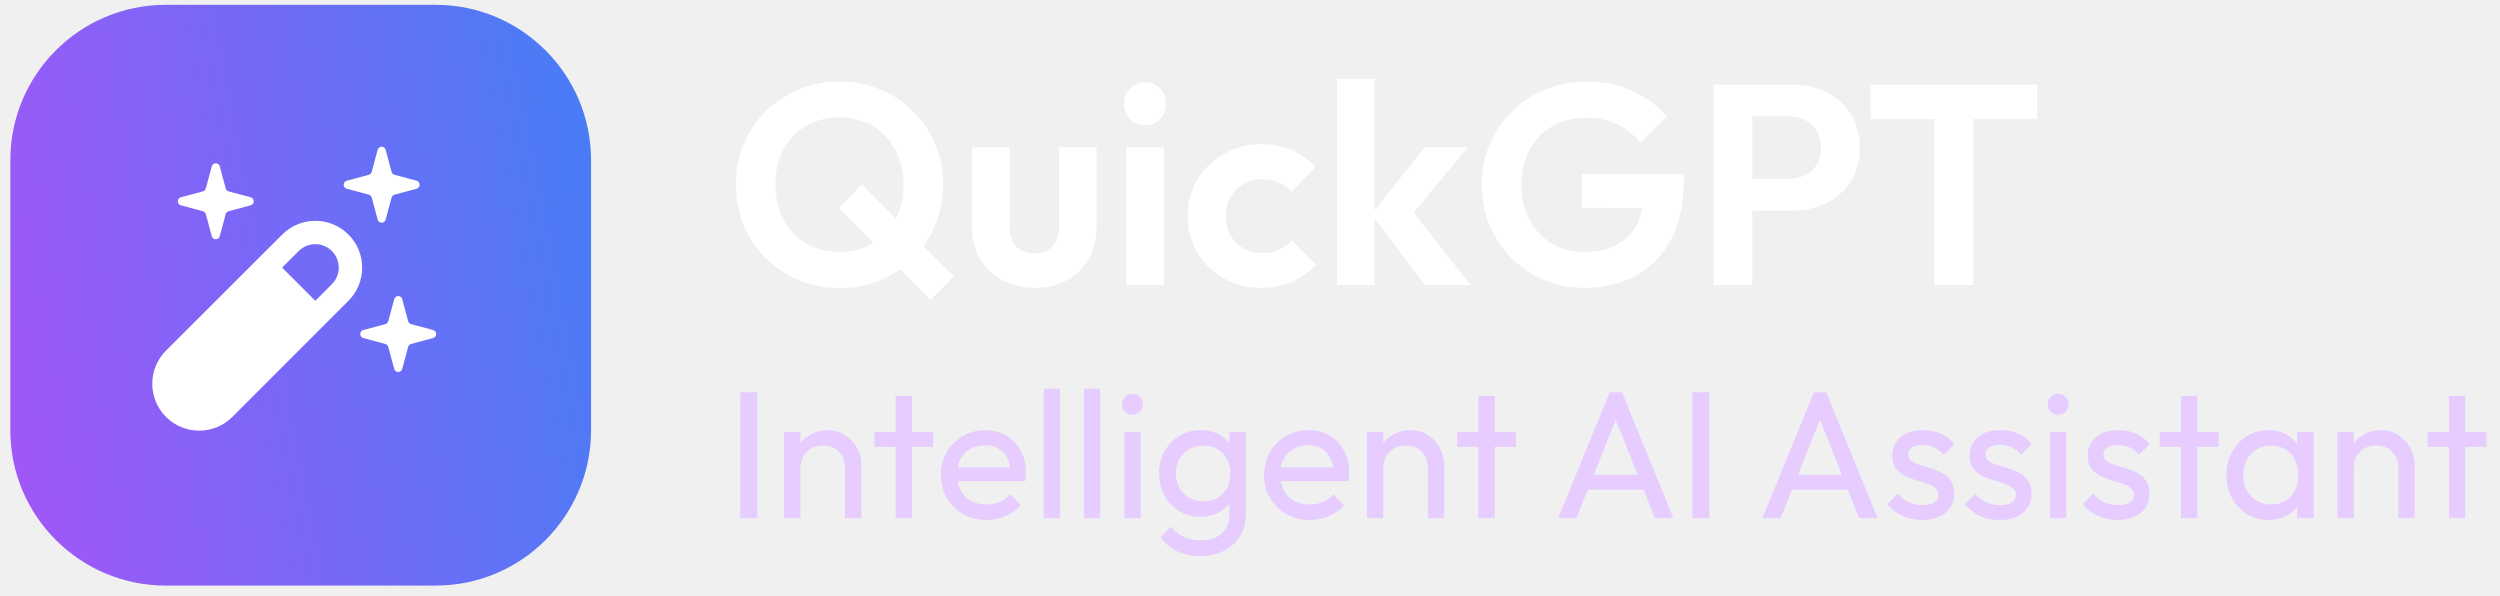
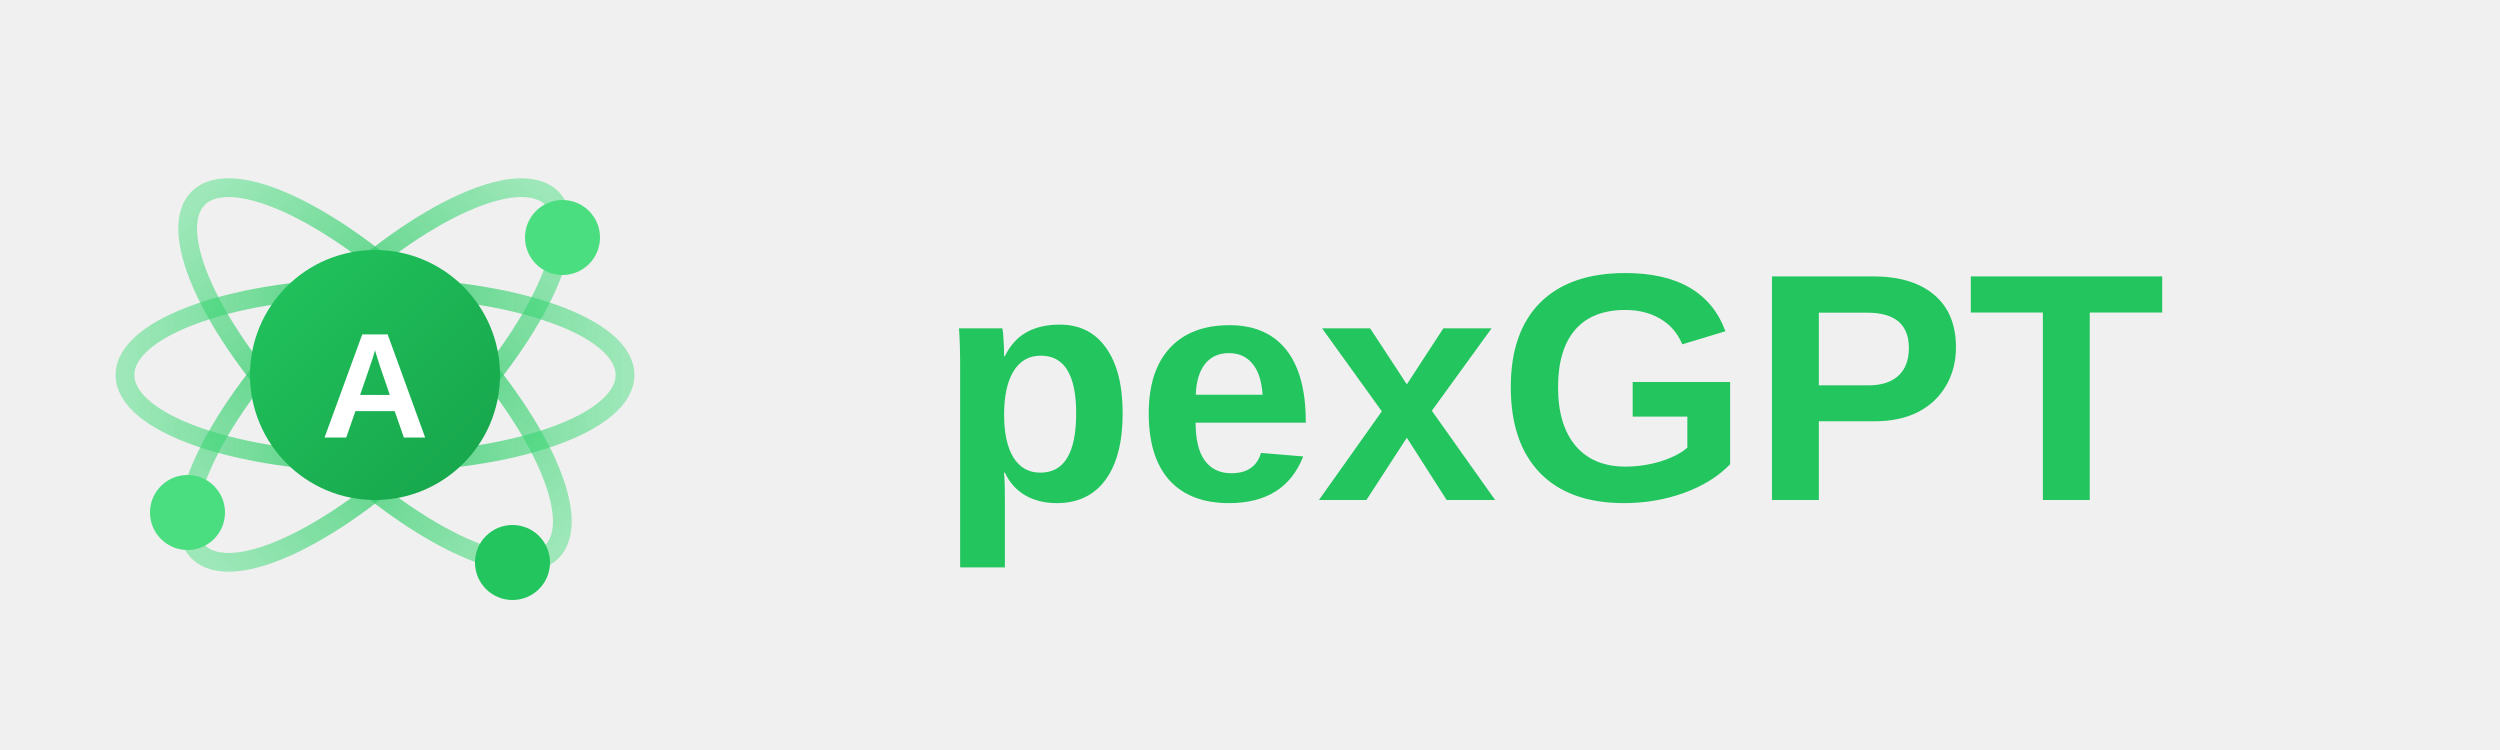
- <svg xmlns="http://www.w3.org/2000/svg" width="193" height="46" viewBox="0 0 193 46" fill="none">
-   <path d="M64.844 22.242C63.715 22.242 62.659 22.037 61.676 21.626C60.708 21.215 59.857 20.651 59.124 19.932C58.391 19.199 57.819 18.348 57.408 17.38C57.012 16.397 56.814 15.349 56.814 14.234C56.814 13.119 57.012 12.085 57.408 11.132C57.819 10.164 58.383 9.321 59.102 8.602C59.835 7.869 60.686 7.304 61.654 6.908C62.622 6.497 63.671 6.292 64.8 6.292C65.929 6.292 66.978 6.497 67.946 6.908C68.914 7.304 69.765 7.869 70.498 8.602C71.231 9.321 71.796 10.164 72.192 11.132C72.603 12.1 72.808 13.141 72.808 14.256C72.808 15.371 72.603 16.412 72.192 17.38C71.796 18.348 71.231 19.199 70.498 19.932C69.779 20.651 68.936 21.215 67.968 21.626C67 22.037 65.959 22.242 64.844 22.242ZM71.818 23.144L64.734 16.06L66.538 14.234L73.644 21.34L71.818 23.144ZM64.8 19.448C65.783 19.448 66.641 19.228 67.374 18.788C68.122 18.348 68.701 17.739 69.112 16.962C69.537 16.185 69.75 15.275 69.75 14.234C69.75 13.471 69.625 12.775 69.376 12.144C69.141 11.513 68.804 10.971 68.364 10.516C67.924 10.047 67.403 9.687 66.802 9.438C66.201 9.189 65.533 9.064 64.8 9.064C63.832 9.064 62.974 9.284 62.226 9.724C61.493 10.149 60.913 10.751 60.488 11.528C60.077 12.305 59.872 13.207 59.872 14.234C59.872 15.011 59.989 15.723 60.224 16.368C60.473 17.013 60.811 17.563 61.236 18.018C61.676 18.473 62.197 18.825 62.798 19.074C63.414 19.323 64.081 19.448 64.8 19.448ZM79.855 22.22C78.916 22.22 78.08 22.022 77.347 21.626C76.628 21.23 76.064 20.68 75.653 19.976C75.242 19.272 75.037 18.458 75.037 17.534V11.374H77.941V17.468C77.941 17.908 78.014 18.289 78.161 18.612C78.308 18.92 78.528 19.155 78.821 19.316C79.114 19.477 79.459 19.558 79.855 19.558C80.456 19.558 80.925 19.375 81.263 19.008C81.6 18.641 81.769 18.128 81.769 17.468V11.374H84.651V17.534C84.651 18.473 84.445 19.294 84.035 19.998C83.639 20.702 83.074 21.252 82.341 21.648C81.622 22.029 80.793 22.22 79.855 22.22ZM86.946 22V11.374H89.85V22L86.946 22ZM88.398 9.658C87.929 9.658 87.54 9.504 87.232 9.196C86.924 8.873 86.77 8.477 86.77 8.008C86.77 7.553 86.924 7.165 87.232 6.842C87.54 6.519 87.929 6.358 88.398 6.358C88.882 6.358 89.271 6.519 89.564 6.842C89.872 7.165 90.026 7.553 90.026 8.008C90.026 8.477 89.872 8.873 89.564 9.196C89.271 9.504 88.882 9.658 88.398 9.658ZM97.419 22.22C96.334 22.22 95.358 21.978 94.493 21.494C93.628 21.01 92.946 20.35 92.447 19.514C91.948 18.678 91.699 17.739 91.699 16.698C91.699 15.642 91.948 14.696 92.447 13.86C92.946 13.024 93.628 12.364 94.493 11.88C95.373 11.381 96.348 11.132 97.419 11.132C98.255 11.132 99.025 11.286 99.729 11.594C100.433 11.902 101.042 12.342 101.555 12.914L99.707 14.784C99.428 14.476 99.091 14.241 98.695 14.08C98.314 13.919 97.888 13.838 97.419 13.838C96.891 13.838 96.414 13.963 95.989 14.212C95.578 14.447 95.248 14.777 94.999 15.202C94.764 15.613 94.647 16.104 94.647 16.676C94.647 17.233 94.764 17.732 94.999 18.172C95.248 18.597 95.578 18.935 95.989 19.184C96.414 19.419 96.891 19.536 97.419 19.536C97.903 19.536 98.336 19.455 98.717 19.294C99.113 19.118 99.45 18.869 99.729 18.546L101.599 20.416C101.056 21.003 100.433 21.45 99.729 21.758C99.025 22.066 98.255 22.22 97.419 22.22ZM110.007 22L105.893 16.522L109.985 11.374H113.307L108.511 17.182L108.621 15.774L113.527 22H110.007ZM103.231 22V6.094H106.113V22H103.231ZM122.312 22.22C121.212 22.22 120.178 22.022 119.21 21.626C118.257 21.215 117.413 20.643 116.68 19.91C115.961 19.177 115.397 18.333 114.986 17.38C114.59 16.412 114.392 15.371 114.392 14.256C114.392 13.127 114.597 12.085 115.008 11.132C115.419 10.164 115.991 9.321 116.724 8.602C117.457 7.869 118.315 7.304 119.298 6.908C120.281 6.497 121.344 6.292 122.488 6.292C123.764 6.292 124.937 6.534 126.008 7.018C127.079 7.487 127.966 8.155 128.67 9.02L126.646 11.044C126.162 10.413 125.561 9.929 124.842 9.592C124.123 9.255 123.331 9.086 122.466 9.086C121.483 9.086 120.611 9.306 119.848 9.746C119.1 10.171 118.513 10.773 118.088 11.55C117.663 12.313 117.45 13.207 117.45 14.234C117.45 15.261 117.655 16.17 118.066 16.962C118.491 17.739 119.063 18.348 119.782 18.788C120.515 19.228 121.351 19.448 122.29 19.448C123.258 19.448 124.087 19.272 124.776 18.92C125.465 18.553 125.993 18.025 126.36 17.336C126.727 16.632 126.91 15.774 126.91 14.762L128.868 16.104L122.114 16.038V13.442H129.99V13.86C129.99 15.708 129.66 17.255 129 18.502C128.34 19.734 127.431 20.665 126.272 21.296C125.128 21.912 123.808 22.22 122.312 22.22ZM134.485 16.258V13.816L138.071 13.816C138.541 13.816 138.966 13.721 139.347 13.53C139.729 13.339 140.029 13.068 140.249 12.716C140.469 12.349 140.579 11.909 140.579 11.396C140.579 10.897 140.469 10.465 140.249 10.098C140.029 9.731 139.729 9.453 139.347 9.262C138.966 9.071 138.541 8.976 138.071 8.976L134.485 8.976V6.534H138.379C139.362 6.534 140.242 6.732 141.019 7.128C141.811 7.524 142.435 8.089 142.889 8.822C143.344 9.541 143.571 10.399 143.571 11.396C143.571 12.393 143.344 13.259 142.889 13.992C142.435 14.711 141.811 15.268 141.019 15.664C140.242 16.06 139.362 16.258 138.379 16.258H134.485ZM132.285 22V6.534H135.277V22H132.285ZM149.326 22V6.864H152.34V22L149.326 22ZM144.398 9.196V6.534H157.268V9.196H144.398Z" fill="white" />
-   <path d="M57.148 40V30.284H58.464V40H57.148ZM65.237 40V36.122C65.237 35.618 65.079 35.203 64.761 34.876C64.444 34.549 64.033 34.386 63.529 34.386C63.193 34.386 62.895 34.461 62.633 34.61C62.372 34.759 62.167 34.965 62.017 35.226C61.868 35.487 61.793 35.786 61.793 36.122L61.275 35.828C61.275 35.324 61.387 34.876 61.611 34.484C61.835 34.092 62.148 33.784 62.549 33.56C62.951 33.327 63.403 33.21 63.907 33.21C64.411 33.21 64.855 33.336 65.237 33.588C65.629 33.84 65.937 34.171 66.161 34.582C66.385 34.983 66.497 35.413 66.497 35.87V40H65.237ZM60.533 40V33.35H61.793V40H60.533ZM69.143 40V30.564H70.403V40H69.143ZM67.505 34.498V33.35H72.041V34.498H67.505ZM76.15 40.14C75.488 40.14 74.891 39.991 74.359 39.692C73.826 39.384 73.406 38.969 73.099 38.446C72.79 37.923 72.636 37.331 72.636 36.668C72.636 36.015 72.786 35.427 73.085 34.904C73.392 34.381 73.803 33.971 74.317 33.672C74.839 33.364 75.422 33.21 76.067 33.21C76.683 33.21 77.224 33.35 77.691 33.63C78.166 33.91 78.535 34.297 78.796 34.792C79.067 35.287 79.203 35.847 79.203 36.472C79.203 36.565 79.198 36.668 79.189 36.78C79.179 36.883 79.16 37.004 79.132 37.144H73.519V36.094H78.46L77.999 36.5C77.999 36.052 77.919 35.674 77.76 35.366C77.602 35.049 77.378 34.806 77.088 34.638C76.799 34.461 76.449 34.372 76.038 34.372C75.609 34.372 75.231 34.465 74.904 34.652C74.578 34.839 74.326 35.1 74.148 35.436C73.971 35.772 73.882 36.169 73.882 36.626C73.882 37.093 73.976 37.503 74.162 37.858C74.349 38.203 74.615 38.474 74.96 38.67C75.306 38.857 75.703 38.95 76.15 38.95C76.524 38.95 76.865 38.885 77.172 38.754C77.49 38.623 77.76 38.427 77.984 38.166L78.796 38.992C78.479 39.365 78.087 39.65 77.621 39.846C77.163 40.042 76.673 40.14 76.15 40.14ZM80.576 40V30.004H81.836V40H80.576ZM83.68 40V30.004H84.94V40H83.68ZM86.797 40V33.35H88.057V40H86.797ZM87.427 32.02C87.194 32.02 87.003 31.945 86.853 31.796C86.704 31.637 86.629 31.441 86.629 31.208C86.629 30.984 86.704 30.797 86.853 30.648C87.003 30.489 87.194 30.41 87.427 30.41C87.661 30.41 87.852 30.489 88.001 30.648C88.151 30.797 88.225 30.984 88.225 31.208C88.225 31.441 88.151 31.637 88.001 31.796C87.852 31.945 87.661 32.02 87.427 32.02ZM92.672 42.926C91.991 42.926 91.384 42.8 90.852 42.548C90.33 42.296 89.91 41.941 89.592 41.484L90.404 40.658C90.675 41.003 90.997 41.265 91.37 41.442C91.744 41.629 92.187 41.722 92.7 41.722C93.382 41.722 93.918 41.54 94.31 41.176C94.712 40.821 94.912 40.341 94.912 39.734V38.082L95.136 36.584L94.912 35.1V33.35H96.172V39.734C96.172 40.369 96.023 40.924 95.724 41.4C95.435 41.876 95.024 42.249 94.492 42.52C93.97 42.791 93.363 42.926 92.672 42.926ZM92.672 39.888C92.066 39.888 91.52 39.743 91.034 39.454C90.558 39.165 90.18 38.768 89.9 38.264C89.62 37.751 89.48 37.177 89.48 36.542C89.48 35.907 89.62 35.343 89.9 34.848C90.18 34.344 90.558 33.947 91.034 33.658C91.52 33.359 92.066 33.21 92.672 33.21C93.195 33.21 93.657 33.313 94.058 33.518C94.46 33.723 94.777 34.013 95.01 34.386C95.253 34.75 95.384 35.179 95.402 35.674V37.438C95.374 37.923 95.239 38.353 94.996 38.726C94.763 39.09 94.446 39.375 94.044 39.58C93.643 39.785 93.186 39.888 92.672 39.888ZM92.924 38.698C93.335 38.698 93.694 38.609 94.002 38.432C94.32 38.255 94.562 38.007 94.73 37.69C94.898 37.363 94.982 36.985 94.982 36.556C94.982 36.127 94.894 35.753 94.716 35.436C94.548 35.109 94.31 34.857 94.002 34.68C93.694 34.493 93.33 34.4 92.91 34.4C92.49 34.4 92.122 34.493 91.804 34.68C91.487 34.857 91.235 35.109 91.048 35.436C90.871 35.753 90.782 36.122 90.782 36.542C90.782 36.962 90.871 37.335 91.048 37.662C91.235 37.989 91.487 38.245 91.804 38.432C92.131 38.609 92.504 38.698 92.924 38.698ZM101.102 40.14C100.439 40.14 99.842 39.991 99.31 39.692C98.778 39.384 98.358 38.969 98.05 38.446C97.742 37.923 97.588 37.331 97.588 36.668C97.588 36.015 97.737 35.427 98.036 34.904C98.344 34.381 98.754 33.971 99.268 33.672C99.79 33.364 100.374 33.21 101.018 33.21C101.634 33.21 102.175 33.35 102.642 33.63C103.118 33.91 103.486 34.297 103.748 34.792C104.018 35.287 104.154 35.847 104.154 36.472C104.154 36.565 104.149 36.668 104.14 36.78C104.13 36.883 104.112 37.004 104.084 37.144H98.47V36.094H103.412L102.95 36.5C102.95 36.052 102.87 35.674 102.712 35.366C102.553 35.049 102.329 34.806 102.04 34.638C101.75 34.461 101.4 34.372 100.99 34.372C100.56 34.372 100.182 34.465 99.856 34.652C99.529 34.839 99.277 35.1 99.1 35.436C98.922 35.772 98.834 36.169 98.834 36.626C98.834 37.093 98.927 37.503 99.114 37.858C99.3 38.203 99.566 38.474 99.912 38.67C100.257 38.857 100.654 38.95 101.102 38.95C101.475 38.95 101.816 38.885 102.124 38.754C102.441 38.623 102.712 38.427 102.936 38.166L103.748 38.992C103.43 39.365 103.038 39.65 102.572 39.846C102.114 40.042 101.624 40.14 101.102 40.14ZM110.232 40V36.122C110.232 35.618 110.073 35.203 109.756 34.876C109.438 34.549 109.028 34.386 108.524 34.386C108.188 34.386 107.889 34.461 107.628 34.61C107.366 34.759 107.161 34.965 107.012 35.226C106.862 35.487 106.788 35.786 106.788 36.122L106.27 35.828C106.27 35.324 106.382 34.876 106.606 34.484C106.83 34.092 107.142 33.784 107.544 33.56C107.945 33.327 108.398 33.21 108.902 33.21C109.406 33.21 109.849 33.336 110.232 33.588C110.624 33.84 110.932 34.171 111.156 34.582C111.38 34.983 111.492 35.413 111.492 35.87V40H110.232ZM105.528 40V33.35H106.788V40H105.528ZM114.137 40V30.564H115.397V40H114.137ZM112.499 34.498V33.35H117.035V34.498H112.499ZM120.295 40L124.271 30.284H125.223L129.185 40H127.757L124.495 31.782H124.985L121.695 40H120.295ZM122.185 37.802V36.654H127.295V37.802H122.185ZM130.648 40V30.284H131.964V40H130.648ZM136.059 40L140.035 30.284H140.987L144.949 40H143.521L140.259 31.782H140.749L137.459 40H136.059ZM137.949 37.802V36.654H143.059V37.802H137.949ZM148.411 40.14C148.038 40.14 147.683 40.093 147.347 40C147.02 39.897 146.717 39.757 146.437 39.58C146.157 39.393 145.914 39.174 145.709 38.922L146.521 38.11C146.764 38.409 147.044 38.633 147.361 38.782C147.678 38.922 148.033 38.992 148.425 38.992C148.817 38.992 149.12 38.927 149.335 38.796C149.55 38.656 149.657 38.465 149.657 38.222C149.657 37.979 149.568 37.793 149.391 37.662C149.223 37.522 149.004 37.41 148.733 37.326C148.462 37.233 148.173 37.144 147.865 37.06C147.566 36.967 147.282 36.85 147.011 36.71C146.74 36.57 146.516 36.379 146.339 36.136C146.171 35.893 146.087 35.571 146.087 35.17C146.087 34.769 146.185 34.423 146.381 34.134C146.577 33.835 146.848 33.607 147.193 33.448C147.548 33.289 147.972 33.21 148.467 33.21C148.99 33.21 149.452 33.303 149.853 33.49C150.264 33.667 150.6 33.938 150.861 34.302L150.049 35.114C149.862 34.871 149.629 34.685 149.349 34.554C149.078 34.423 148.77 34.358 148.425 34.358C148.061 34.358 147.781 34.423 147.585 34.554C147.398 34.675 147.305 34.848 147.305 35.072C147.305 35.296 147.389 35.469 147.557 35.59C147.725 35.711 147.944 35.814 148.215 35.898C148.495 35.982 148.784 36.071 149.083 36.164C149.382 36.248 149.666 36.365 149.937 36.514C150.208 36.663 150.427 36.864 150.595 37.116C150.772 37.368 150.861 37.699 150.861 38.11C150.861 38.735 150.637 39.23 150.189 39.594C149.75 39.958 149.158 40.14 148.411 40.14ZM154.386 40.14C154.012 40.14 153.658 40.093 153.322 40C152.995 39.897 152.692 39.757 152.412 39.58C152.132 39.393 151.889 39.174 151.684 38.922L152.496 38.11C152.738 38.409 153.018 38.633 153.336 38.782C153.653 38.922 154.008 38.992 154.4 38.992C154.792 38.992 155.095 38.927 155.31 38.796C155.524 38.656 155.632 38.465 155.632 38.222C155.632 37.979 155.543 37.793 155.366 37.662C155.198 37.522 154.978 37.41 154.708 37.326C154.437 37.233 154.148 37.144 153.84 37.06C153.541 36.967 153.256 36.85 152.986 36.71C152.715 36.57 152.491 36.379 152.314 36.136C152.146 35.893 152.062 35.571 152.062 35.17C152.062 34.769 152.16 34.423 152.356 34.134C152.552 33.835 152.822 33.607 153.168 33.448C153.522 33.289 153.947 33.21 154.442 33.21C154.964 33.21 155.426 33.303 155.828 33.49C156.238 33.667 156.574 33.938 156.836 34.302L156.024 35.114C155.837 34.871 155.604 34.685 155.324 34.554C155.053 34.423 154.745 34.358 154.4 34.358C154.036 34.358 153.756 34.423 153.56 34.554C153.373 34.675 153.28 34.848 153.28 35.072C153.28 35.296 153.364 35.469 153.532 35.59C153.7 35.711 153.919 35.814 154.19 35.898C154.47 35.982 154.759 36.071 155.058 36.164C155.356 36.248 155.641 36.365 155.912 36.514C156.182 36.663 156.402 36.864 156.57 37.116C156.747 37.368 156.836 37.699 156.836 38.11C156.836 38.735 156.612 39.23 156.164 39.594C155.725 39.958 155.132 40.14 154.386 40.14ZM158.26 40V33.35H159.52V40H158.26ZM158.89 32.02C158.657 32.02 158.466 31.945 158.316 31.796C158.167 31.637 158.092 31.441 158.092 31.208C158.092 30.984 158.167 30.797 158.316 30.648C158.466 30.489 158.657 30.41 158.89 30.41C159.124 30.41 159.315 30.489 159.464 30.648C159.614 30.797 159.688 30.984 159.688 31.208C159.688 31.441 159.614 31.637 159.464 31.796C159.315 31.945 159.124 32.02 158.89 32.02ZM163.491 40.14C163.118 40.14 162.763 40.093 162.427 40C162.1 39.897 161.797 39.757 161.517 39.58C161.237 39.393 160.994 39.174 160.789 38.922L161.601 38.11C161.844 38.409 162.124 38.633 162.441 38.782C162.758 38.922 163.113 38.992 163.505 38.992C163.897 38.992 164.2 38.927 164.415 38.796C164.63 38.656 164.737 38.465 164.737 38.222C164.737 37.979 164.648 37.793 164.471 37.662C164.303 37.522 164.084 37.41 163.813 37.326C163.542 37.233 163.253 37.144 162.945 37.06C162.646 36.967 162.362 36.85 162.091 36.71C161.82 36.57 161.596 36.379 161.419 36.136C161.251 35.893 161.167 35.571 161.167 35.17C161.167 34.769 161.265 34.423 161.461 34.134C161.657 33.835 161.928 33.607 162.273 33.448C162.628 33.289 163.052 33.21 163.547 33.21C164.07 33.21 164.532 33.303 164.933 33.49C165.344 33.667 165.68 33.938 165.941 34.302L165.129 35.114C164.942 34.871 164.709 34.685 164.429 34.554C164.158 34.423 163.85 34.358 163.505 34.358C163.141 34.358 162.861 34.423 162.665 34.554C162.478 34.675 162.385 34.848 162.385 35.072C162.385 35.296 162.469 35.469 162.637 35.59C162.805 35.711 163.024 35.814 163.295 35.898C163.575 35.982 163.864 36.071 164.163 36.164C164.462 36.248 164.746 36.365 165.017 36.514C165.288 36.663 165.507 36.864 165.675 37.116C165.852 37.368 165.941 37.699 165.941 38.11C165.941 38.735 165.717 39.23 165.269 39.594C164.83 39.958 164.238 40.14 163.491 40.14ZM168.374 40V30.564H169.634V40H168.374ZM166.736 34.498V33.35H171.272V34.498H166.736ZM175.129 40.14C174.522 40.14 173.972 39.991 173.477 39.692C172.982 39.384 172.59 38.969 172.301 38.446C172.021 37.923 171.881 37.335 171.881 36.682C171.881 36.029 172.021 35.441 172.301 34.918C172.59 34.395 172.978 33.98 173.463 33.672C173.958 33.364 174.513 33.21 175.129 33.21C175.633 33.21 176.081 33.317 176.473 33.532C176.874 33.737 177.196 34.027 177.439 34.4C177.682 34.764 177.817 35.189 177.845 35.674V37.676C177.817 38.152 177.682 38.577 177.439 38.95C177.206 39.323 176.888 39.617 176.487 39.832C176.095 40.037 175.642 40.14 175.129 40.14ZM175.339 38.95C175.964 38.95 176.468 38.74 176.851 38.32C177.234 37.891 177.425 37.345 177.425 36.682C177.425 36.225 177.336 35.828 177.159 35.492C176.991 35.147 176.748 34.881 176.431 34.694C176.114 34.498 175.745 34.4 175.325 34.4C174.905 34.4 174.532 34.498 174.205 34.694C173.888 34.89 173.636 35.161 173.449 35.506C173.272 35.842 173.183 36.229 173.183 36.668C173.183 37.116 173.272 37.513 173.449 37.858C173.636 38.194 173.892 38.46 174.219 38.656C174.546 38.852 174.919 38.95 175.339 38.95ZM177.341 40V38.208L177.579 36.584L177.341 34.974V33.35H178.615V40H177.341ZM185.153 40V36.122C185.153 35.618 184.995 35.203 184.677 34.876C184.36 34.549 183.949 34.386 183.445 34.386C183.109 34.386 182.811 34.461 182.549 34.61C182.288 34.759 182.083 34.965 181.933 35.226C181.784 35.487 181.709 35.786 181.709 36.122L181.191 35.828C181.191 35.324 181.303 34.876 181.527 34.484C181.751 34.092 182.064 33.784 182.465 33.56C182.867 33.327 183.319 33.21 183.823 33.21C184.327 33.21 184.771 33.336 185.153 33.588C185.545 33.84 185.853 34.171 186.077 34.582C186.301 34.983 186.413 35.413 186.413 35.87V40H185.153ZM180.449 40V33.35H181.709V40H180.449ZM189.059 40V30.564H190.319V40H189.059ZM187.421 34.498V33.35H191.957V34.498H187.421Z" fill="#E6CCFF" />
-   <rect x="0.797" y="0.373" width="44.833" height="44.833" rx="12" fill="url(#paint0_linear_8961_4661)" />
-   <path fill-rule="evenodd" clip-rule="evenodd" d="M17.936 32.186L26.901 23.218C28.315 21.804 28.312 19.511 26.894 18.101C25.482 16.696 23.201 16.698 21.792 18.105L12.818 27.065C11.402 28.478 11.402 30.772 12.816 32.187C14.23 33.6 16.523 33.6 17.936 32.186ZM21.779 20.661L24.34 23.222L25.621 21.941C26.328 21.234 26.328 20.087 25.621 19.38C24.914 18.673 23.767 18.673 23.06 19.38L21.779 20.661Z" fill="white" />
-   <path d="M16.348 12.846C16.433 12.53 16.881 12.53 16.966 12.846L17.424 14.547C17.454 14.657 17.54 14.743 17.65 14.773L19.351 15.231C19.666 15.316 19.666 15.764 19.351 15.849L17.65 16.307C17.54 16.337 17.454 16.423 17.424 16.533L16.966 18.233C16.881 18.549 16.433 18.549 16.348 18.233L15.89 16.533C15.86 16.423 15.774 16.337 15.664 16.307L13.963 15.849C13.648 15.764 13.648 15.316 13.963 15.231L15.664 14.773C15.774 14.743 15.86 14.657 15.89 14.547L16.348 12.846Z" fill="white" />
-   <path d="M29.154 11.567C29.24 11.251 29.688 11.251 29.773 11.567L30.231 13.268C30.26 13.378 30.346 13.464 30.457 13.493L32.157 13.951C32.473 14.036 32.473 14.485 32.157 14.57L30.457 15.027C30.346 15.057 30.26 15.143 30.231 15.254L29.773 16.954C29.688 17.27 29.24 17.27 29.154 16.954L28.697 15.254C28.667 15.143 28.581 15.057 28.471 15.027L26.77 14.57C26.454 14.485 26.454 14.036 26.77 13.951L28.471 13.493C28.581 13.464 28.667 13.378 28.697 13.268L29.154 11.567Z" fill="white" />
-   <path d="M30.434 23.094C30.519 22.778 30.967 22.778 31.052 23.094L31.51 24.795C31.54 24.905 31.626 24.991 31.736 25.021L33.437 25.479C33.752 25.564 33.752 26.012 33.437 26.097L31.736 26.555C31.626 26.584 31.54 26.671 31.51 26.781L31.052 28.481C30.967 28.797 30.519 28.797 30.434 28.481L29.976 26.781C29.946 26.671 29.86 26.584 29.75 26.555L28.049 26.097C27.733 26.012 27.733 25.564 28.049 25.479L29.75 25.021C29.86 24.991 29.946 24.905 29.976 24.795L30.434 23.094Z" fill="white" />
+ <svg xmlns="http://www.w3.org/2000/svg" viewBox="0 0 200 60">
  <defs>
-     <linearGradient id="paint0_linear_8961_4661" x1="51.607" y1="16.812" x2="-2.192" y2="27.273" gradientUnits="userSpaceOnUse">
-       <stop stop-color="#4080F6" />
-       <stop offset="1" stop-color="#A356F7" />
+     <linearGradient id="nucleusF" x1="0%" y1="0%" x2="100%" y2="100%">
+       <stop offset="0%" style="stop-color:#22c55e" />
+       <stop offset="100%" style="stop-color:#16a34a" />
+     </linearGradient>
+     <linearGradient id="orbitF" x1="0%" y1="0%" x2="100%" y2="0%">
+       <stop offset="0%" style="stop-color:#4ade80;stop-opacity:0.5" />
+       <stop offset="50%" style="stop-color:#22c55e;stop-opacity:0.8" />
+       <stop offset="100%" style="stop-color:#4ade80;stop-opacity:0.5" />
    </linearGradient>
  </defs>
+   <g transform="translate(5, 5)">
+     <ellipse cx="25" cy="25" rx="20" ry="7" fill="none" stroke="url(#orbitF)" stroke-width="1.5" transform="rotate(-45 25 25)" />
+     <ellipse cx="25" cy="25" rx="20" ry="7" fill="none" stroke="url(#orbitF)" stroke-width="1.5" transform="rotate(45 25 25)" />
+     <ellipse cx="25" cy="25" rx="20" ry="7" fill="none" stroke="url(#orbitF)" stroke-width="1.5" transform="rotate(0 25 25)" />
+     <circle cx="40" cy="14" r="3" fill="#4ade80" />
+     <circle cx="10" cy="36" r="3" fill="#4ade80" />
+     <circle cx="36" cy="40" r="3" fill="#22c55e" />
+     <circle cx="25" cy="25" r="10" fill="url(#nucleusF)" />
+     <text x="25" y="30" font-family="Arial, sans-serif" font-size="12" font-weight="bold" fill="white" text-anchor="middle">A</text>
+   </g>
+   <text x="75" y="40" font-family="Arial, sans-serif" font-size="26" font-weight="bold" fill="#22c55e">pexGPT</text>
</svg>
